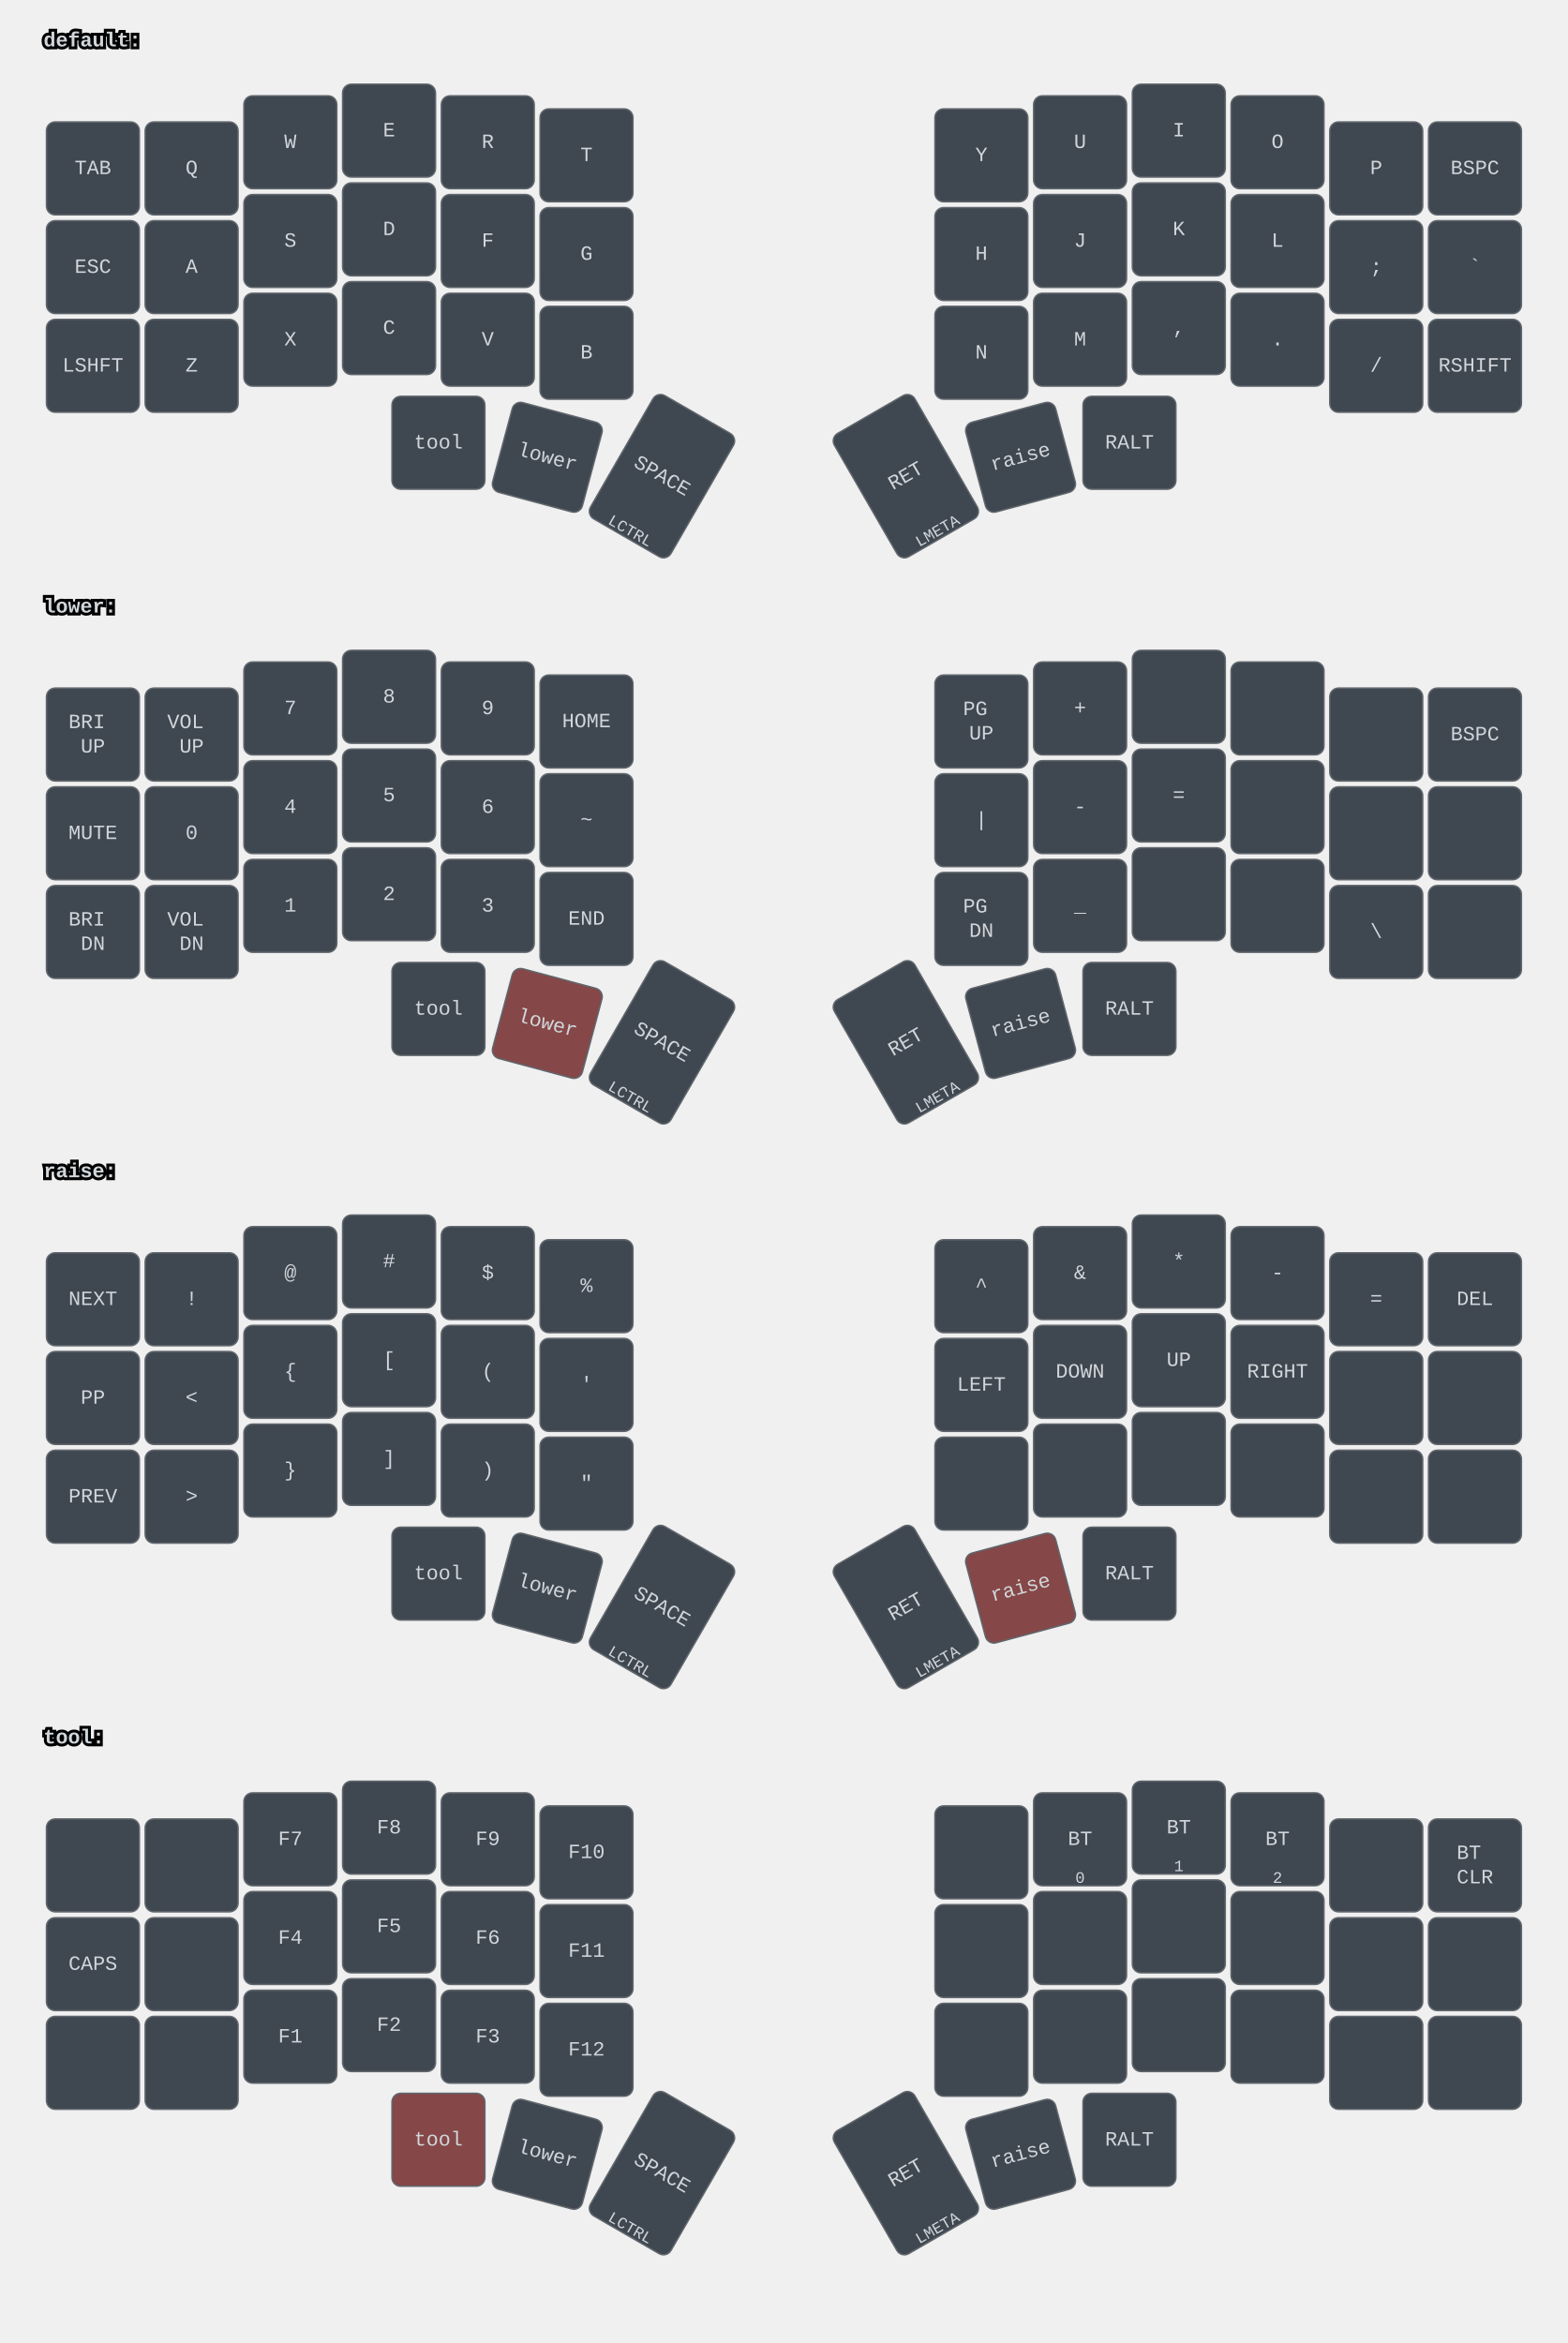
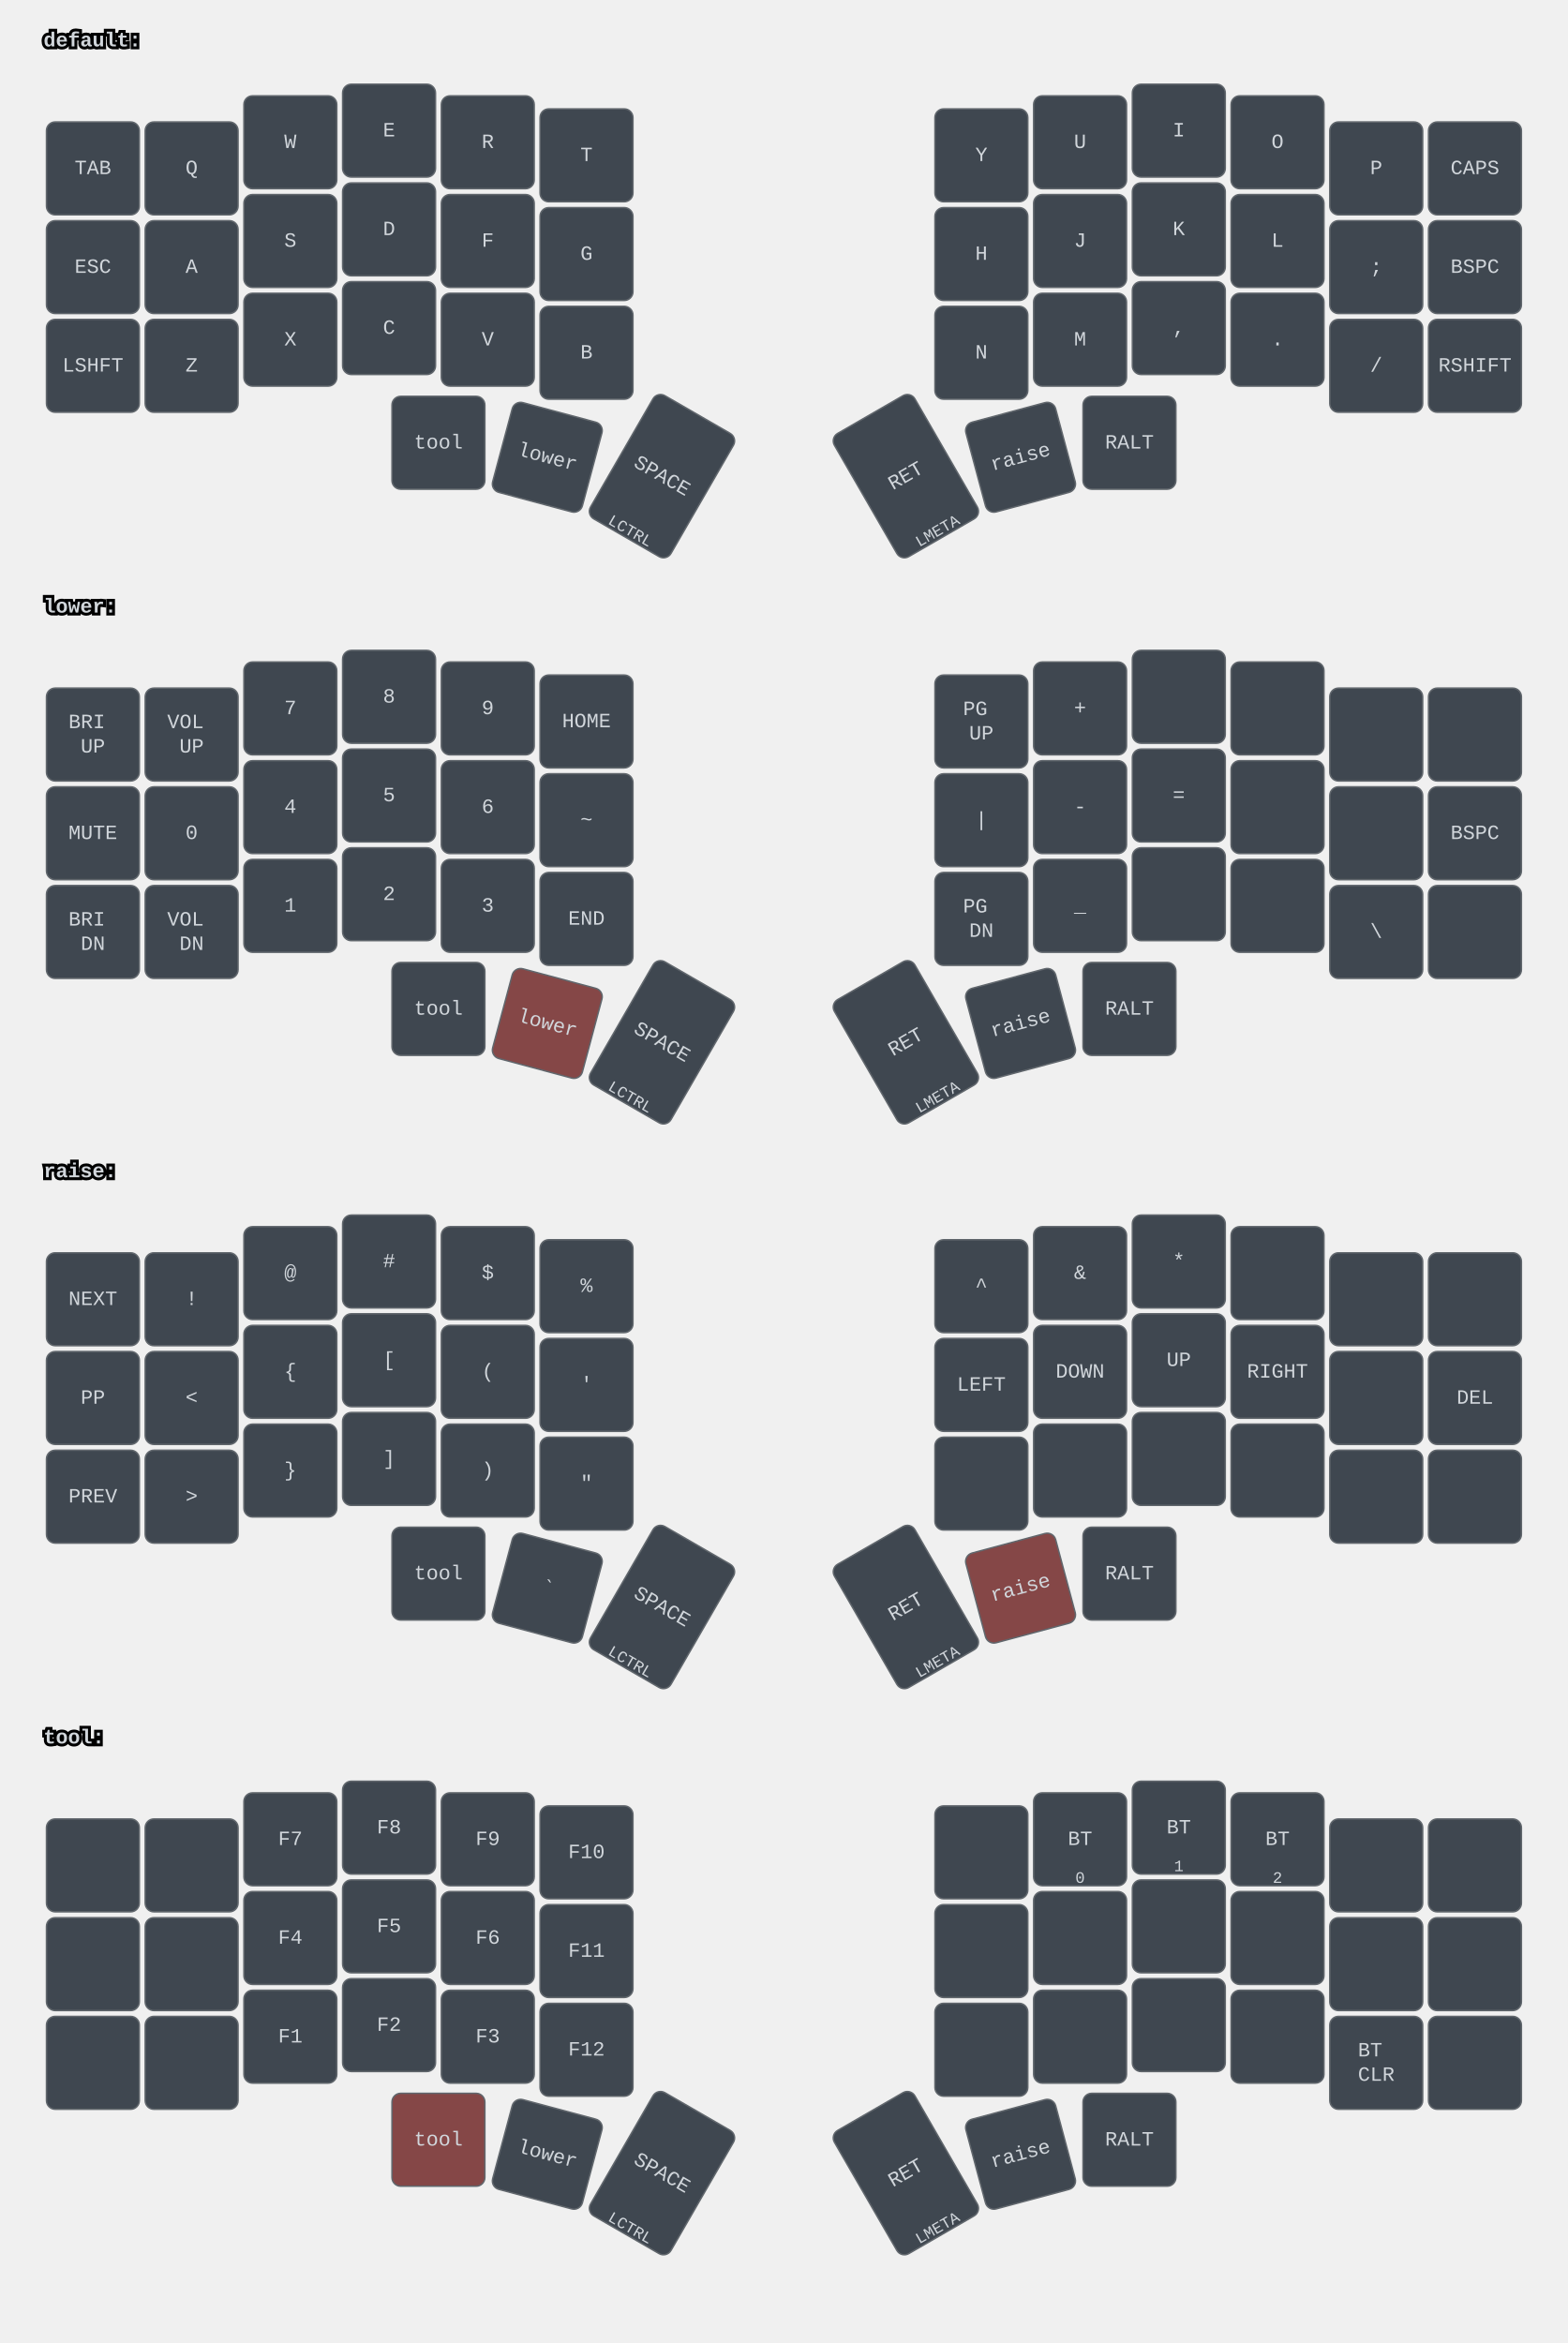
<svg xmlns="http://www.w3.org/2000/svg" width="1080" height="1614" viewBox="0 0 1080 1614" class="keymap">
  <style>/* inherit to force styles through use tags */
svg path {
    fill: inherit;
}

/* font and background color specifications */
svg.keymap {
    font-family: SFMono-Regular,Consolas,Liberation Mono,Menlo,monospace;
    font-size: 14px;
    font-kerning: normal;
    text-rendering: optimizeLegibility;
    fill: #24292e;
}

/* default key styling */
rect.key {
    fill: #f6f8fa;
}

rect.key, rect.combo {
    stroke: #c9cccf;
    stroke-width: 1;
}

/* default key side styling, only used is draw_key_sides is set */
rect.side {
    filter: brightness(90%);
}

/* color accent for combo boxes */
rect.combo, rect.combo-separate {
    fill: #cdf;
}

/* color accent for held keys */
rect.held, rect.combo.held {
    fill: #fdd;
}

/* color accent for ghost (optional) keys */
rect.ghost, rect.combo.ghost {
    stroke-dasharray: 4, 4;
    stroke-width: 2;
}

text {
    text-anchor: middle;
    dominant-baseline: middle;
}

/* styling for layer labels */
text.label {
    font-weight: bold;
    text-anchor: start;
    stroke: white;
    stroke-width: 4;
    paint-order: stroke;
}

/* styling for optional footer */
text.footer {
    text-anchor: end;
    dominant-baseline: auto;
    stroke: white;
    stroke-width: 4;
    paint-order: stroke;
}

/* styling for combo tap, and key hold/shifted label text */
text.combo, text.hold, text.shifted {
    font-size: 11px;
}

text.hold {
    text-anchor: middle;
    dominant-baseline: auto;
}

text.shifted {
    text-anchor: middle;
    dominant-baseline: hanging;
}

/* styling for hold/shifted label text in combo box */
text.combo.hold, text.combo.shifted {
    font-size: 8px;
}

/* lighter symbol for transparent keys */
text.trans {
    fill: #7b7e81;
}

/* styling for combo dendrons */
path.combo {
    stroke-width: 1;
    stroke: gray;
    fill: none;
}

/* Start Tabler Icons Cleanup */
/* cannot use height/width with glyphs */
.icon-tabler &gt; path {
    fill: inherit;
    stroke: inherit;
    stroke-width: 2;
}
/* hide tabler's default box */
.icon-tabler &gt; path[stroke="none"][fill="none"] {
    visibility: hidden;
}
/* End Tabler Icons Cleanup */

svg.keymap { fill: #d1d6db; }
rect.key { fill: #3f4750; }
rect.key, rect.combo { stroke: #60666c; }
rect.combo, rect.combo-separate { fill: #1f3d7a; }
rect.held, rect.combo.held { fill: #854747; }
text.label, text.footer { stroke: black; }
text.trans { fill: #7e8184; }
path.combo { stroke: #7f7f7f; }
</style>
  <g transform="translate(30, 0)" class="layer-default">
    <text x="0" y="28" class="label">default:</text>
    <g transform="translate(0, 56)">
      <g transform="translate(34, 60)" class="key keypos-0">
        <rect rx="6" ry="6" x="-32" y="-32" width="64" height="64" class="key" />
        <text x="0" y="0" class="key tap">TAB</text>
      </g>
      <g transform="translate(102, 60)" class="key keypos-1">
        <rect rx="6" ry="6" x="-32" y="-32" width="64" height="64" class="key" />
        <text x="0" y="0" class="key tap">Q</text>
      </g>
      <g transform="translate(170, 42)" class="key keypos-2">
        <rect rx="6" ry="6" x="-32" y="-32" width="64" height="64" class="key" />
        <text x="0" y="0" class="key tap">W</text>
      </g>
      <g transform="translate(238, 34)" class="key keypos-3">
        <rect rx="6" ry="6" x="-32" y="-32" width="64" height="64" class="key" />
        <text x="0" y="0" class="key tap">E</text>
      </g>
      <g transform="translate(306, 42)" class="key keypos-4">
        <rect rx="6" ry="6" x="-32" y="-32" width="64" height="64" class="key" />
        <text x="0" y="0" class="key tap">R</text>
      </g>
      <g transform="translate(374, 51)" class="key keypos-5">
        <rect rx="6" ry="6" x="-32" y="-32" width="64" height="64" class="key" />
        <text x="0" y="0" class="key tap">T</text>
      </g>
      <g transform="translate(646, 51)" class="key keypos-6">
        <rect rx="6" ry="6" x="-32" y="-32" width="64" height="64" class="key" />
        <text x="0" y="0" class="key tap">Y</text>
      </g>
      <g transform="translate(714, 42)" class="key keypos-7">
        <rect rx="6" ry="6" x="-32" y="-32" width="64" height="64" class="key" />
        <text x="0" y="0" class="key tap">U</text>
      </g>
      <g transform="translate(782, 34)" class="key keypos-8">
        <rect rx="6" ry="6" x="-32" y="-32" width="64" height="64" class="key" />
        <text x="0" y="0" class="key tap">I</text>
      </g>
      <g transform="translate(850, 42)" class="key keypos-9">
        <rect rx="6" ry="6" x="-32" y="-32" width="64" height="64" class="key" />
        <text x="0" y="0" class="key tap">O</text>
      </g>
      <g transform="translate(918, 60)" class="key keypos-10">
        <rect rx="6" ry="6" x="-32" y="-32" width="64" height="64" class="key" />
        <text x="0" y="0" class="key tap">P</text>
      </g>
      <g transform="translate(986, 60)" class="key keypos-11">
        <rect rx="6" ry="6" x="-32" y="-32" width="64" height="64" class="key" />
+         <text x="0" y="0" class="key tap">CAPS</text>
+       </g>
+       <g transform="translate(34, 128)" class="key keypos-12">
+         <rect rx="6" ry="6" x="-32" y="-32" width="64" height="64" class="key" />
+         <text x="0" y="0" class="key tap">ESC</text>
+       </g>
+       <g transform="translate(102, 128)" class="key keypos-13">
+         <rect rx="6" ry="6" x="-32" y="-32" width="64" height="64" class="key" />
+         <text x="0" y="0" class="key tap">A</text>
+       </g>
+       <g transform="translate(170, 110)" class="key keypos-14">
+         <rect rx="6" ry="6" x="-32" y="-32" width="64" height="64" class="key" />
+         <text x="0" y="0" class="key tap">S</text>
+       </g>
+       <g transform="translate(238, 102)" class="key keypos-15">
+         <rect rx="6" ry="6" x="-32" y="-32" width="64" height="64" class="key" />
+         <text x="0" y="0" class="key tap">D</text>
+       </g>
+       <g transform="translate(306, 110)" class="key keypos-16">
+         <rect rx="6" ry="6" x="-32" y="-32" width="64" height="64" class="key" />
+         <text x="0" y="0" class="key tap">F</text>
+       </g>
+       <g transform="translate(374, 119)" class="key keypos-17">
+         <rect rx="6" ry="6" x="-32" y="-32" width="64" height="64" class="key" />
+         <text x="0" y="0" class="key tap">G</text>
+       </g>
+       <g transform="translate(646, 119)" class="key keypos-18">
+         <rect rx="6" ry="6" x="-32" y="-32" width="64" height="64" class="key" />
+         <text x="0" y="0" class="key tap">H</text>
+       </g>
+       <g transform="translate(714, 110)" class="key keypos-19">
+         <rect rx="6" ry="6" x="-32" y="-32" width="64" height="64" class="key" />
+         <text x="0" y="0" class="key tap">J</text>
+       </g>
+       <g transform="translate(782, 102)" class="key keypos-20">
+         <rect rx="6" ry="6" x="-32" y="-32" width="64" height="64" class="key" />
+         <text x="0" y="0" class="key tap">K</text>
+       </g>
+       <g transform="translate(850, 110)" class="key keypos-21">
+         <rect rx="6" ry="6" x="-32" y="-32" width="64" height="64" class="key" />
+         <text x="0" y="0" class="key tap">L</text>
+       </g>
+       <g transform="translate(918, 128)" class="key keypos-22">
+         <rect rx="6" ry="6" x="-32" y="-32" width="64" height="64" class="key" />
+         <text x="0" y="0" class="key tap">;</text>
+       </g>
+       <g transform="translate(986, 128)" class="key keypos-23">
+         <rect rx="6" ry="6" x="-32" y="-32" width="64" height="64" class="key" />
        <text x="0" y="0" class="key tap">BSPC</text>
-       </g>
-       <g transform="translate(34, 128)" class="key keypos-12">
-         <rect rx="6" ry="6" x="-32" y="-32" width="64" height="64" class="key" />
-         <text x="0" y="0" class="key tap">ESC</text>
-       </g>
-       <g transform="translate(102, 128)" class="key keypos-13">
-         <rect rx="6" ry="6" x="-32" y="-32" width="64" height="64" class="key" />
-         <text x="0" y="0" class="key tap">A</text>
-       </g>
-       <g transform="translate(170, 110)" class="key keypos-14">
-         <rect rx="6" ry="6" x="-32" y="-32" width="64" height="64" class="key" />
-         <text x="0" y="0" class="key tap">S</text>
-       </g>
-       <g transform="translate(238, 102)" class="key keypos-15">
-         <rect rx="6" ry="6" x="-32" y="-32" width="64" height="64" class="key" />
-         <text x="0" y="0" class="key tap">D</text>
-       </g>
-       <g transform="translate(306, 110)" class="key keypos-16">
-         <rect rx="6" ry="6" x="-32" y="-32" width="64" height="64" class="key" />
-         <text x="0" y="0" class="key tap">F</text>
-       </g>
-       <g transform="translate(374, 119)" class="key keypos-17">
-         <rect rx="6" ry="6" x="-32" y="-32" width="64" height="64" class="key" />
-         <text x="0" y="0" class="key tap">G</text>
-       </g>
-       <g transform="translate(646, 119)" class="key keypos-18">
-         <rect rx="6" ry="6" x="-32" y="-32" width="64" height="64" class="key" />
-         <text x="0" y="0" class="key tap">H</text>
-       </g>
-       <g transform="translate(714, 110)" class="key keypos-19">
-         <rect rx="6" ry="6" x="-32" y="-32" width="64" height="64" class="key" />
-         <text x="0" y="0" class="key tap">J</text>
-       </g>
-       <g transform="translate(782, 102)" class="key keypos-20">
-         <rect rx="6" ry="6" x="-32" y="-32" width="64" height="64" class="key" />
-         <text x="0" y="0" class="key tap">K</text>
-       </g>
-       <g transform="translate(850, 110)" class="key keypos-21">
-         <rect rx="6" ry="6" x="-32" y="-32" width="64" height="64" class="key" />
-         <text x="0" y="0" class="key tap">L</text>
-       </g>
-       <g transform="translate(918, 128)" class="key keypos-22">
-         <rect rx="6" ry="6" x="-32" y="-32" width="64" height="64" class="key" />
-         <text x="0" y="0" class="key tap">;</text>
-       </g>
-       <g transform="translate(986, 128)" class="key keypos-23">
-         <rect rx="6" ry="6" x="-32" y="-32" width="64" height="64" class="key" />
-         <text x="0" y="0" class="key tap">`</text>
      </g>
      <g transform="translate(34, 196)" class="key keypos-24">
        <rect rx="6" ry="6" x="-32" y="-32" width="64" height="64" class="key" />
        <text x="0" y="0" class="key tap">LSHFT</text>
      </g>
      <g transform="translate(102, 196)" class="key keypos-25">
        <rect rx="6" ry="6" x="-32" y="-32" width="64" height="64" class="key" />
        <text x="0" y="0" class="key tap">Z</text>
      </g>
      <g transform="translate(170, 178)" class="key keypos-26">
        <rect rx="6" ry="6" x="-32" y="-32" width="64" height="64" class="key" />
        <text x="0" y="0" class="key tap">X</text>
      </g>
      <g transform="translate(238, 170)" class="key keypos-27">
        <rect rx="6" ry="6" x="-32" y="-32" width="64" height="64" class="key" />
        <text x="0" y="0" class="key tap">C</text>
      </g>
      <g transform="translate(306, 178)" class="key keypos-28">
        <rect rx="6" ry="6" x="-32" y="-32" width="64" height="64" class="key" />
        <text x="0" y="0" class="key tap">V</text>
      </g>
      <g transform="translate(374, 187)" class="key keypos-29">
        <rect rx="6" ry="6" x="-32" y="-32" width="64" height="64" class="key" />
        <text x="0" y="0" class="key tap">B</text>
      </g>
      <g transform="translate(646, 187)" class="key keypos-30">
        <rect rx="6" ry="6" x="-32" y="-32" width="64" height="64" class="key" />
        <text x="0" y="0" class="key tap">N</text>
      </g>
      <g transform="translate(714, 178)" class="key keypos-31">
        <rect rx="6" ry="6" x="-32" y="-32" width="64" height="64" class="key" />
        <text x="0" y="0" class="key tap">M</text>
      </g>
      <g transform="translate(782, 170)" class="key keypos-32">
        <rect rx="6" ry="6" x="-32" y="-32" width="64" height="64" class="key" />
        <text x="0" y="0" class="key tap">,</text>
      </g>
      <g transform="translate(850, 178)" class="key keypos-33">
        <rect rx="6" ry="6" x="-32" y="-32" width="64" height="64" class="key" />
        <text x="0" y="0" class="key tap">.</text>
      </g>
      <g transform="translate(918, 196)" class="key keypos-34">
        <rect rx="6" ry="6" x="-32" y="-32" width="64" height="64" class="key" />
        <text x="0" y="0" class="key tap">/</text>
      </g>
      <g transform="translate(986, 196)" class="key keypos-35">
        <rect rx="6" ry="6" x="-32" y="-32" width="64" height="64" class="key" />
        <text x="0" y="0" class="key tap">RSHIFT</text>
      </g>
      <g transform="translate(272, 249)" class="key keypos-36">
        <rect rx="6" ry="6" x="-32" y="-32" width="64" height="64" class="key" />
        <text x="0" y="0" class="key tap">tool</text>
      </g>
      <g transform="translate(347, 259) rotate(15.0)" class="key keypos-37">
        <rect rx="6" ry="6" x="-32" y="-32" width="64" height="64" class="key" />
        <text x="0" y="0" class="key tap">lower</text>
      </g>
      <g transform="translate(426, 272) rotate(30.0)" class="key keypos-38">
        <rect rx="6" ry="6" x="-32" y="-49" width="64" height="98" class="key" />
        <text x="0" y="0" class="key tap">SPACE</text>
        <text x="0" y="47" class="key hold">LCTRL</text>
      </g>
      <g transform="translate(594, 272) rotate(-30.0)" class="key keypos-39">
        <rect rx="6" ry="6" x="-32" y="-49" width="64" height="98" class="key" />
        <text x="0" y="0" class="key tap">RET</text>
        <text x="0" y="47" class="key hold">LMETA</text>
      </g>
      <g transform="translate(673, 259) rotate(-15.0)" class="key keypos-40">
        <rect rx="6" ry="6" x="-32" y="-32" width="64" height="64" class="key" />
        <text x="0" y="0" class="key tap">raise</text>
      </g>
      <g transform="translate(748, 249)" class="key keypos-41">
        <rect rx="6" ry="6" x="-32" y="-32" width="64" height="64" class="key" />
        <text x="0" y="0" class="key tap">RALT</text>
      </g>
    </g>
  </g>
  <g transform="translate(30, 390)" class="layer-lower">
    <text x="0" y="28" class="label">lower:</text>
    <g transform="translate(0, 56)">
      <g transform="translate(34, 60)" class="key keypos-0">
        <rect rx="6" ry="6" x="-32" y="-32" width="64" height="64" class="key" />
        <text x="0" y="0" class="key tap">
          <tspan x="0" dy="-0.6em">BRI</tspan>
          <tspan x="0" dy="1.2em">UP</tspan>
        </text>
      </g>
      <g transform="translate(102, 60)" class="key keypos-1">
        <rect rx="6" ry="6" x="-32" y="-32" width="64" height="64" class="key" />
        <text x="0" y="0" class="key tap">
          <tspan x="0" dy="-0.6em">VOL</tspan>
          <tspan x="0" dy="1.2em">UP</tspan>
        </text>
      </g>
      <g transform="translate(170, 42)" class="key keypos-2">
        <rect rx="6" ry="6" x="-32" y="-32" width="64" height="64" class="key" />
        <text x="0" y="0" class="key tap">7</text>
      </g>
      <g transform="translate(238, 34)" class="key keypos-3">
        <rect rx="6" ry="6" x="-32" y="-32" width="64" height="64" class="key" />
        <text x="0" y="0" class="key tap">8</text>
      </g>
      <g transform="translate(306, 42)" class="key keypos-4">
        <rect rx="6" ry="6" x="-32" y="-32" width="64" height="64" class="key" />
        <text x="0" y="0" class="key tap">9</text>
      </g>
      <g transform="translate(374, 51)" class="key keypos-5">
        <rect rx="6" ry="6" x="-32" y="-32" width="64" height="64" class="key" />
        <text x="0" y="0" class="key tap">HOME</text>
      </g>
      <g transform="translate(646, 51)" class="key keypos-6">
        <rect rx="6" ry="6" x="-32" y="-32" width="64" height="64" class="key" />
        <text x="0" y="0" class="key tap">
          <tspan x="0" dy="-0.6em">PG</tspan>
          <tspan x="0" dy="1.2em">UP</tspan>
        </text>
      </g>
      <g transform="translate(714, 42)" class="key keypos-7">
        <rect rx="6" ry="6" x="-32" y="-32" width="64" height="64" class="key" />
        <text x="0" y="0" class="key tap">+</text>
      </g>
      <g transform="translate(782, 34)" class="key keypos-8">
        <rect rx="6" ry="6" x="-32" y="-32" width="64" height="64" class="key" />
      </g>
      <g transform="translate(850, 42)" class="key keypos-9">
        <rect rx="6" ry="6" x="-32" y="-32" width="64" height="64" class="key" />
      </g>
      <g transform="translate(918, 60)" class="key keypos-10">
        <rect rx="6" ry="6" x="-32" y="-32" width="64" height="64" class="key" />
      </g>
      <g transform="translate(986, 60)" class="key keypos-11">
        <rect rx="6" ry="6" x="-32" y="-32" width="64" height="64" class="key" />
+       </g>
+       <g transform="translate(34, 128)" class="key keypos-12">
+         <rect rx="6" ry="6" x="-32" y="-32" width="64" height="64" class="key" />
+         <text x="0" y="0" class="key tap">MUTE</text>
+       </g>
+       <g transform="translate(102, 128)" class="key keypos-13">
+         <rect rx="6" ry="6" x="-32" y="-32" width="64" height="64" class="key" />
+         <text x="0" y="0" class="key tap">0</text>
+       </g>
+       <g transform="translate(170, 110)" class="key keypos-14">
+         <rect rx="6" ry="6" x="-32" y="-32" width="64" height="64" class="key" />
+         <text x="0" y="0" class="key tap">4</text>
+       </g>
+       <g transform="translate(238, 102)" class="key keypos-15">
+         <rect rx="6" ry="6" x="-32" y="-32" width="64" height="64" class="key" />
+         <text x="0" y="0" class="key tap">5</text>
+       </g>
+       <g transform="translate(306, 110)" class="key keypos-16">
+         <rect rx="6" ry="6" x="-32" y="-32" width="64" height="64" class="key" />
+         <text x="0" y="0" class="key tap">6</text>
+       </g>
+       <g transform="translate(374, 119)" class="key keypos-17">
+         <rect rx="6" ry="6" x="-32" y="-32" width="64" height="64" class="key" />
+         <text x="0" y="0" class="key tap">~</text>
+       </g>
+       <g transform="translate(646, 119)" class="key keypos-18">
+         <rect rx="6" ry="6" x="-32" y="-32" width="64" height="64" class="key" />
+         <text x="0" y="0" class="key tap">|</text>
+       </g>
+       <g transform="translate(714, 110)" class="key keypos-19">
+         <rect rx="6" ry="6" x="-32" y="-32" width="64" height="64" class="key" />
+         <text x="0" y="0" class="key tap">-</text>
+       </g>
+       <g transform="translate(782, 102)" class="key keypos-20">
+         <rect rx="6" ry="6" x="-32" y="-32" width="64" height="64" class="key" />
+         <text x="0" y="0" class="key tap">=</text>
+       </g>
+       <g transform="translate(850, 110)" class="key keypos-21">
+         <rect rx="6" ry="6" x="-32" y="-32" width="64" height="64" class="key" />
+       </g>
+       <g transform="translate(918, 128)" class="key keypos-22">
+         <rect rx="6" ry="6" x="-32" y="-32" width="64" height="64" class="key" />
+       </g>
+       <g transform="translate(986, 128)" class="key keypos-23">
+         <rect rx="6" ry="6" x="-32" y="-32" width="64" height="64" class="key" />
        <text x="0" y="0" class="key tap">BSPC</text>
-       </g>
-       <g transform="translate(34, 128)" class="key keypos-12">
-         <rect rx="6" ry="6" x="-32" y="-32" width="64" height="64" class="key" />
-         <text x="0" y="0" class="key tap">MUTE</text>
-       </g>
-       <g transform="translate(102, 128)" class="key keypos-13">
-         <rect rx="6" ry="6" x="-32" y="-32" width="64" height="64" class="key" />
-         <text x="0" y="0" class="key tap">0</text>
-       </g>
-       <g transform="translate(170, 110)" class="key keypos-14">
-         <rect rx="6" ry="6" x="-32" y="-32" width="64" height="64" class="key" />
-         <text x="0" y="0" class="key tap">4</text>
-       </g>
-       <g transform="translate(238, 102)" class="key keypos-15">
-         <rect rx="6" ry="6" x="-32" y="-32" width="64" height="64" class="key" />
-         <text x="0" y="0" class="key tap">5</text>
-       </g>
-       <g transform="translate(306, 110)" class="key keypos-16">
-         <rect rx="6" ry="6" x="-32" y="-32" width="64" height="64" class="key" />
-         <text x="0" y="0" class="key tap">6</text>
-       </g>
-       <g transform="translate(374, 119)" class="key keypos-17">
-         <rect rx="6" ry="6" x="-32" y="-32" width="64" height="64" class="key" />
-         <text x="0" y="0" class="key tap">~</text>
-       </g>
-       <g transform="translate(646, 119)" class="key keypos-18">
-         <rect rx="6" ry="6" x="-32" y="-32" width="64" height="64" class="key" />
-         <text x="0" y="0" class="key tap">|</text>
-       </g>
-       <g transform="translate(714, 110)" class="key keypos-19">
-         <rect rx="6" ry="6" x="-32" y="-32" width="64" height="64" class="key" />
-         <text x="0" y="0" class="key tap">-</text>
-       </g>
-       <g transform="translate(782, 102)" class="key keypos-20">
-         <rect rx="6" ry="6" x="-32" y="-32" width="64" height="64" class="key" />
-         <text x="0" y="0" class="key tap">=</text>
-       </g>
-       <g transform="translate(850, 110)" class="key keypos-21">
-         <rect rx="6" ry="6" x="-32" y="-32" width="64" height="64" class="key" />
-       </g>
-       <g transform="translate(918, 128)" class="key keypos-22">
-         <rect rx="6" ry="6" x="-32" y="-32" width="64" height="64" class="key" />
-       </g>
-       <g transform="translate(986, 128)" class="key keypos-23">
-         <rect rx="6" ry="6" x="-32" y="-32" width="64" height="64" class="key" />
      </g>
      <g transform="translate(34, 196)" class="key keypos-24">
        <rect rx="6" ry="6" x="-32" y="-32" width="64" height="64" class="key" />
        <text x="0" y="0" class="key tap">
          <tspan x="0" dy="-0.6em">BRI</tspan>
          <tspan x="0" dy="1.2em">DN</tspan>
        </text>
      </g>
      <g transform="translate(102, 196)" class="key keypos-25">
        <rect rx="6" ry="6" x="-32" y="-32" width="64" height="64" class="key" />
        <text x="0" y="0" class="key tap">
          <tspan x="0" dy="-0.6em">VOL</tspan>
          <tspan x="0" dy="1.2em">DN</tspan>
        </text>
      </g>
      <g transform="translate(170, 178)" class="key keypos-26">
        <rect rx="6" ry="6" x="-32" y="-32" width="64" height="64" class="key" />
        <text x="0" y="0" class="key tap">1</text>
      </g>
      <g transform="translate(238, 170)" class="key keypos-27">
        <rect rx="6" ry="6" x="-32" y="-32" width="64" height="64" class="key" />
        <text x="0" y="0" class="key tap">2</text>
      </g>
      <g transform="translate(306, 178)" class="key keypos-28">
        <rect rx="6" ry="6" x="-32" y="-32" width="64" height="64" class="key" />
        <text x="0" y="0" class="key tap">3</text>
      </g>
      <g transform="translate(374, 187)" class="key keypos-29">
        <rect rx="6" ry="6" x="-32" y="-32" width="64" height="64" class="key" />
        <text x="0" y="0" class="key tap">END</text>
      </g>
      <g transform="translate(646, 187)" class="key keypos-30">
        <rect rx="6" ry="6" x="-32" y="-32" width="64" height="64" class="key" />
        <text x="0" y="0" class="key tap">
          <tspan x="0" dy="-0.6em">PG</tspan>
          <tspan x="0" dy="1.2em">DN</tspan>
        </text>
      </g>
      <g transform="translate(714, 178)" class="key keypos-31">
        <rect rx="6" ry="6" x="-32" y="-32" width="64" height="64" class="key" />
        <text x="0" y="0" class="key tap">_</text>
      </g>
      <g transform="translate(782, 170)" class="key keypos-32">
        <rect rx="6" ry="6" x="-32" y="-32" width="64" height="64" class="key" />
      </g>
      <g transform="translate(850, 178)" class="key keypos-33">
        <rect rx="6" ry="6" x="-32" y="-32" width="64" height="64" class="key" />
      </g>
      <g transform="translate(918, 196)" class="key keypos-34">
        <rect rx="6" ry="6" x="-32" y="-32" width="64" height="64" class="key" />
        <text x="0" y="0" class="key tap">\</text>
      </g>
      <g transform="translate(986, 196)" class="key keypos-35">
        <rect rx="6" ry="6" x="-32" y="-32" width="64" height="64" class="key" />
      </g>
      <g transform="translate(272, 249)" class="key keypos-36">
        <rect rx="6" ry="6" x="-32" y="-32" width="64" height="64" class="key" />
        <text x="0" y="0" class="key tap">tool</text>
      </g>
      <g transform="translate(347, 259) rotate(15.0)" class="key held keypos-37">
        <rect rx="6" ry="6" x="-32" y="-32" width="64" height="64" class="key held" />
        <text x="0" y="0" class="key held tap">lower</text>
      </g>
      <g transform="translate(426, 272) rotate(30.0)" class="key keypos-38">
        <rect rx="6" ry="6" x="-32" y="-49" width="64" height="98" class="key" />
        <text x="0" y="0" class="key tap">SPACE</text>
        <text x="0" y="47" class="key hold">LCTRL</text>
      </g>
      <g transform="translate(594, 272) rotate(-30.0)" class="key keypos-39">
        <rect rx="6" ry="6" x="-32" y="-49" width="64" height="98" class="key" />
        <text x="0" y="0" class="key tap">RET</text>
        <text x="0" y="47" class="key hold">LMETA</text>
      </g>
      <g transform="translate(673, 259) rotate(-15.0)" class="key keypos-40">
        <rect rx="6" ry="6" x="-32" y="-32" width="64" height="64" class="key" />
        <text x="0" y="0" class="key tap">raise</text>
      </g>
      <g transform="translate(748, 249)" class="key keypos-41">
        <rect rx="6" ry="6" x="-32" y="-32" width="64" height="64" class="key" />
        <text x="0" y="0" class="key tap">RALT</text>
      </g>
    </g>
  </g>
  <g transform="translate(30, 779)" class="layer-raise">
    <text x="0" y="28" class="label">raise:</text>
    <g transform="translate(0, 56)">
      <g transform="translate(34, 60)" class="key keypos-0">
        <rect rx="6" ry="6" x="-32" y="-32" width="64" height="64" class="key" />
        <text x="0" y="0" class="key tap">NEXT</text>
      </g>
      <g transform="translate(102, 60)" class="key keypos-1">
        <rect rx="6" ry="6" x="-32" y="-32" width="64" height="64" class="key" />
        <text x="0" y="0" class="key tap">!</text>
      </g>
      <g transform="translate(170, 42)" class="key keypos-2">
        <rect rx="6" ry="6" x="-32" y="-32" width="64" height="64" class="key" />
        <text x="0" y="0" class="key tap">@</text>
      </g>
      <g transform="translate(238, 34)" class="key keypos-3">
        <rect rx="6" ry="6" x="-32" y="-32" width="64" height="64" class="key" />
        <text x="0" y="0" class="key tap">#</text>
      </g>
      <g transform="translate(306, 42)" class="key keypos-4">
        <rect rx="6" ry="6" x="-32" y="-32" width="64" height="64" class="key" />
        <text x="0" y="0" class="key tap">$</text>
      </g>
      <g transform="translate(374, 51)" class="key keypos-5">
        <rect rx="6" ry="6" x="-32" y="-32" width="64" height="64" class="key" />
        <text x="0" y="0" class="key tap">%</text>
      </g>
      <g transform="translate(646, 51)" class="key keypos-6">
        <rect rx="6" ry="6" x="-32" y="-32" width="64" height="64" class="key" />
        <text x="0" y="0" class="key tap">^</text>
      </g>
      <g transform="translate(714, 42)" class="key keypos-7">
        <rect rx="6" ry="6" x="-32" y="-32" width="64" height="64" class="key" />
        <text x="0" y="0" class="key tap">&amp;</text>
      </g>
      <g transform="translate(782, 34)" class="key keypos-8">
        <rect rx="6" ry="6" x="-32" y="-32" width="64" height="64" class="key" />
        <text x="0" y="0" class="key tap">*</text>
      </g>
      <g transform="translate(850, 42)" class="key keypos-9">
        <rect rx="6" ry="6" x="-32" y="-32" width="64" height="64" class="key" />
-         <text x="0" y="0" class="key tap">-</text>
      </g>
      <g transform="translate(918, 60)" class="key keypos-10">
        <rect rx="6" ry="6" x="-32" y="-32" width="64" height="64" class="key" />
-         <text x="0" y="0" class="key tap">=</text>
      </g>
      <g transform="translate(986, 60)" class="key keypos-11">
        <rect rx="6" ry="6" x="-32" y="-32" width="64" height="64" class="key" />
+       </g>
+       <g transform="translate(34, 128)" class="key keypos-12">
+         <rect rx="6" ry="6" x="-32" y="-32" width="64" height="64" class="key" />
+         <text x="0" y="0" class="key tap">PP</text>
+       </g>
+       <g transform="translate(102, 128)" class="key keypos-13">
+         <rect rx="6" ry="6" x="-32" y="-32" width="64" height="64" class="key" />
+         <text x="0" y="0" class="key tap">&lt;</text>
+       </g>
+       <g transform="translate(170, 110)" class="key keypos-14">
+         <rect rx="6" ry="6" x="-32" y="-32" width="64" height="64" class="key" />
+         <text x="0" y="0" class="key tap">{</text>
+       </g>
+       <g transform="translate(238, 102)" class="key keypos-15">
+         <rect rx="6" ry="6" x="-32" y="-32" width="64" height="64" class="key" />
+         <text x="0" y="0" class="key tap">[</text>
+       </g>
+       <g transform="translate(306, 110)" class="key keypos-16">
+         <rect rx="6" ry="6" x="-32" y="-32" width="64" height="64" class="key" />
+         <text x="0" y="0" class="key tap">(</text>
+       </g>
+       <g transform="translate(374, 119)" class="key keypos-17">
+         <rect rx="6" ry="6" x="-32" y="-32" width="64" height="64" class="key" />
+         <text x="0" y="0" class="key tap">'</text>
+       </g>
+       <g transform="translate(646, 119)" class="key keypos-18">
+         <rect rx="6" ry="6" x="-32" y="-32" width="64" height="64" class="key" />
+         <text x="0" y="0" class="key tap">LEFT</text>
+       </g>
+       <g transform="translate(714, 110)" class="key keypos-19">
+         <rect rx="6" ry="6" x="-32" y="-32" width="64" height="64" class="key" />
+         <text x="0" y="0" class="key tap">DOWN</text>
+       </g>
+       <g transform="translate(782, 102)" class="key keypos-20">
+         <rect rx="6" ry="6" x="-32" y="-32" width="64" height="64" class="key" />
+         <text x="0" y="0" class="key tap">UP</text>
+       </g>
+       <g transform="translate(850, 110)" class="key keypos-21">
+         <rect rx="6" ry="6" x="-32" y="-32" width="64" height="64" class="key" />
+         <text x="0" y="0" class="key tap">RIGHT</text>
+       </g>
+       <g transform="translate(918, 128)" class="key keypos-22">
+         <rect rx="6" ry="6" x="-32" y="-32" width="64" height="64" class="key" />
+       </g>
+       <g transform="translate(986, 128)" class="key keypos-23">
+         <rect rx="6" ry="6" x="-32" y="-32" width="64" height="64" class="key" />
        <text x="0" y="0" class="key tap">DEL</text>
      </g>
-       <g transform="translate(34, 128)" class="key keypos-12">
-         <rect rx="6" ry="6" x="-32" y="-32" width="64" height="64" class="key" />
-         <text x="0" y="0" class="key tap">PP</text>
-       </g>
-       <g transform="translate(102, 128)" class="key keypos-13">
-         <rect rx="6" ry="6" x="-32" y="-32" width="64" height="64" class="key" />
-         <text x="0" y="0" class="key tap">&lt;</text>
-       </g>
-       <g transform="translate(170, 110)" class="key keypos-14">
-         <rect rx="6" ry="6" x="-32" y="-32" width="64" height="64" class="key" />
-         <text x="0" y="0" class="key tap">{</text>
-       </g>
-       <g transform="translate(238, 102)" class="key keypos-15">
-         <rect rx="6" ry="6" x="-32" y="-32" width="64" height="64" class="key" />
-         <text x="0" y="0" class="key tap">[</text>
-       </g>
-       <g transform="translate(306, 110)" class="key keypos-16">
-         <rect rx="6" ry="6" x="-32" y="-32" width="64" height="64" class="key" />
-         <text x="0" y="0" class="key tap">(</text>
-       </g>
-       <g transform="translate(374, 119)" class="key keypos-17">
-         <rect rx="6" ry="6" x="-32" y="-32" width="64" height="64" class="key" />
-         <text x="0" y="0" class="key tap">'</text>
-       </g>
-       <g transform="translate(646, 119)" class="key keypos-18">
-         <rect rx="6" ry="6" x="-32" y="-32" width="64" height="64" class="key" />
-         <text x="0" y="0" class="key tap">LEFT</text>
-       </g>
-       <g transform="translate(714, 110)" class="key keypos-19">
-         <rect rx="6" ry="6" x="-32" y="-32" width="64" height="64" class="key" />
-         <text x="0" y="0" class="key tap">DOWN</text>
-       </g>
-       <g transform="translate(782, 102)" class="key keypos-20">
-         <rect rx="6" ry="6" x="-32" y="-32" width="64" height="64" class="key" />
-         <text x="0" y="0" class="key tap">UP</text>
-       </g>
-       <g transform="translate(850, 110)" class="key keypos-21">
-         <rect rx="6" ry="6" x="-32" y="-32" width="64" height="64" class="key" />
-         <text x="0" y="0" class="key tap">RIGHT</text>
-       </g>
-       <g transform="translate(918, 128)" class="key keypos-22">
-         <rect rx="6" ry="6" x="-32" y="-32" width="64" height="64" class="key" />
-       </g>
-       <g transform="translate(986, 128)" class="key keypos-23">
-         <rect rx="6" ry="6" x="-32" y="-32" width="64" height="64" class="key" />
-       </g>
      <g transform="translate(34, 196)" class="key keypos-24">
        <rect rx="6" ry="6" x="-32" y="-32" width="64" height="64" class="key" />
        <text x="0" y="0" class="key tap">PREV</text>
      </g>
      <g transform="translate(102, 196)" class="key keypos-25">
        <rect rx="6" ry="6" x="-32" y="-32" width="64" height="64" class="key" />
        <text x="0" y="0" class="key tap">&gt;</text>
      </g>
      <g transform="translate(170, 178)" class="key keypos-26">
        <rect rx="6" ry="6" x="-32" y="-32" width="64" height="64" class="key" />
        <text x="0" y="0" class="key tap">}</text>
      </g>
      <g transform="translate(238, 170)" class="key keypos-27">
        <rect rx="6" ry="6" x="-32" y="-32" width="64" height="64" class="key" />
        <text x="0" y="0" class="key tap">]</text>
      </g>
      <g transform="translate(306, 178)" class="key keypos-28">
        <rect rx="6" ry="6" x="-32" y="-32" width="64" height="64" class="key" />
        <text x="0" y="0" class="key tap">)</text>
      </g>
      <g transform="translate(374, 187)" class="key keypos-29">
        <rect rx="6" ry="6" x="-32" y="-32" width="64" height="64" class="key" />
        <text x="0" y="0" class="key tap">"</text>
      </g>
      <g transform="translate(646, 187)" class="key keypos-30">
        <rect rx="6" ry="6" x="-32" y="-32" width="64" height="64" class="key" />
      </g>
      <g transform="translate(714, 178)" class="key keypos-31">
        <rect rx="6" ry="6" x="-32" y="-32" width="64" height="64" class="key" />
      </g>
      <g transform="translate(782, 170)" class="key keypos-32">
        <rect rx="6" ry="6" x="-32" y="-32" width="64" height="64" class="key" />
      </g>
      <g transform="translate(850, 178)" class="key keypos-33">
        <rect rx="6" ry="6" x="-32" y="-32" width="64" height="64" class="key" />
      </g>
      <g transform="translate(918, 196)" class="key keypos-34">
        <rect rx="6" ry="6" x="-32" y="-32" width="64" height="64" class="key" />
      </g>
      <g transform="translate(986, 196)" class="key keypos-35">
        <rect rx="6" ry="6" x="-32" y="-32" width="64" height="64" class="key" />
      </g>
      <g transform="translate(272, 249)" class="key keypos-36">
        <rect rx="6" ry="6" x="-32" y="-32" width="64" height="64" class="key" />
        <text x="0" y="0" class="key tap">tool</text>
      </g>
      <g transform="translate(347, 259) rotate(15.0)" class="key keypos-37">
        <rect rx="6" ry="6" x="-32" y="-32" width="64" height="64" class="key" />
-         <text x="0" y="0" class="key tap">lower</text>
+         <text x="0" y="0" class="key tap">`</text>
      </g>
      <g transform="translate(426, 272) rotate(30.0)" class="key keypos-38">
        <rect rx="6" ry="6" x="-32" y="-49" width="64" height="98" class="key" />
        <text x="0" y="0" class="key tap">SPACE</text>
        <text x="0" y="47" class="key hold">LCTRL</text>
      </g>
      <g transform="translate(594, 272) rotate(-30.0)" class="key keypos-39">
        <rect rx="6" ry="6" x="-32" y="-49" width="64" height="98" class="key" />
        <text x="0" y="0" class="key tap">RET</text>
        <text x="0" y="47" class="key hold">LMETA</text>
      </g>
      <g transform="translate(673, 259) rotate(-15.0)" class="key held keypos-40">
        <rect rx="6" ry="6" x="-32" y="-32" width="64" height="64" class="key held" />
        <text x="0" y="0" class="key held tap">raise</text>
      </g>
      <g transform="translate(748, 249)" class="key keypos-41">
        <rect rx="6" ry="6" x="-32" y="-32" width="64" height="64" class="key" />
        <text x="0" y="0" class="key tap">RALT</text>
      </g>
    </g>
  </g>
  <g transform="translate(30, 1169)" class="layer-tool">
    <text x="0" y="28" class="label">tool:</text>
    <g transform="translate(0, 56)">
      <g transform="translate(34, 60)" class="key keypos-0">
        <rect rx="6" ry="6" x="-32" y="-32" width="64" height="64" class="key" />
      </g>
      <g transform="translate(102, 60)" class="key keypos-1">
        <rect rx="6" ry="6" x="-32" y="-32" width="64" height="64" class="key" />
      </g>
      <g transform="translate(170, 42)" class="key keypos-2">
        <rect rx="6" ry="6" x="-32" y="-32" width="64" height="64" class="key" />
        <text x="0" y="0" class="key tap">F7</text>
      </g>
      <g transform="translate(238, 34)" class="key keypos-3">
        <rect rx="6" ry="6" x="-32" y="-32" width="64" height="64" class="key" />
        <text x="0" y="0" class="key tap">F8</text>
      </g>
      <g transform="translate(306, 42)" class="key keypos-4">
        <rect rx="6" ry="6" x="-32" y="-32" width="64" height="64" class="key" />
        <text x="0" y="0" class="key tap">F9</text>
      </g>
      <g transform="translate(374, 51)" class="key keypos-5">
        <rect rx="6" ry="6" x="-32" y="-32" width="64" height="64" class="key" />
        <text x="0" y="0" class="key tap">F10</text>
      </g>
      <g transform="translate(646, 51)" class="key keypos-6">
        <rect rx="6" ry="6" x="-32" y="-32" width="64" height="64" class="key" />
      </g>
      <g transform="translate(714, 42)" class="key keypos-7">
        <rect rx="6" ry="6" x="-32" y="-32" width="64" height="64" class="key" />
        <text x="0" y="0" class="key tap">BT</text>
        <text x="0" y="30" class="key hold">0</text>
      </g>
      <g transform="translate(782, 34)" class="key keypos-8">
        <rect rx="6" ry="6" x="-32" y="-32" width="64" height="64" class="key" />
        <text x="0" y="0" class="key tap">BT</text>
        <text x="0" y="30" class="key hold">1</text>
      </g>
      <g transform="translate(850, 42)" class="key keypos-9">
        <rect rx="6" ry="6" x="-32" y="-32" width="64" height="64" class="key" />
        <text x="0" y="0" class="key tap">BT</text>
        <text x="0" y="30" class="key hold">2</text>
      </g>
      <g transform="translate(918, 60)" class="key keypos-10">
        <rect rx="6" ry="6" x="-32" y="-32" width="64" height="64" class="key" />
      </g>
      <g transform="translate(986, 60)" class="key keypos-11">
        <rect rx="6" ry="6" x="-32" y="-32" width="64" height="64" class="key" />
+       </g>
+       <g transform="translate(34, 128)" class="key keypos-12">
+         <rect rx="6" ry="6" x="-32" y="-32" width="64" height="64" class="key" />
+       </g>
+       <g transform="translate(102, 128)" class="key keypos-13">
+         <rect rx="6" ry="6" x="-32" y="-32" width="64" height="64" class="key" />
+       </g>
+       <g transform="translate(170, 110)" class="key keypos-14">
+         <rect rx="6" ry="6" x="-32" y="-32" width="64" height="64" class="key" />
+         <text x="0" y="0" class="key tap">F4</text>
+       </g>
+       <g transform="translate(238, 102)" class="key keypos-15">
+         <rect rx="6" ry="6" x="-32" y="-32" width="64" height="64" class="key" />
+         <text x="0" y="0" class="key tap">F5</text>
+       </g>
+       <g transform="translate(306, 110)" class="key keypos-16">
+         <rect rx="6" ry="6" x="-32" y="-32" width="64" height="64" class="key" />
+         <text x="0" y="0" class="key tap">F6</text>
+       </g>
+       <g transform="translate(374, 119)" class="key keypos-17">
+         <rect rx="6" ry="6" x="-32" y="-32" width="64" height="64" class="key" />
+         <text x="0" y="0" class="key tap">F11</text>
+       </g>
+       <g transform="translate(646, 119)" class="key keypos-18">
+         <rect rx="6" ry="6" x="-32" y="-32" width="64" height="64" class="key" />
+       </g>
+       <g transform="translate(714, 110)" class="key keypos-19">
+         <rect rx="6" ry="6" x="-32" y="-32" width="64" height="64" class="key" />
+       </g>
+       <g transform="translate(782, 102)" class="key keypos-20">
+         <rect rx="6" ry="6" x="-32" y="-32" width="64" height="64" class="key" />
+       </g>
+       <g transform="translate(850, 110)" class="key keypos-21">
+         <rect rx="6" ry="6" x="-32" y="-32" width="64" height="64" class="key" />
+       </g>
+       <g transform="translate(918, 128)" class="key keypos-22">
+         <rect rx="6" ry="6" x="-32" y="-32" width="64" height="64" class="key" />
+       </g>
+       <g transform="translate(986, 128)" class="key keypos-23">
+         <rect rx="6" ry="6" x="-32" y="-32" width="64" height="64" class="key" />
+       </g>
+       <g transform="translate(34, 196)" class="key keypos-24">
+         <rect rx="6" ry="6" x="-32" y="-32" width="64" height="64" class="key" />
+       </g>
+       <g transform="translate(102, 196)" class="key keypos-25">
+         <rect rx="6" ry="6" x="-32" y="-32" width="64" height="64" class="key" />
+       </g>
+       <g transform="translate(170, 178)" class="key keypos-26">
+         <rect rx="6" ry="6" x="-32" y="-32" width="64" height="64" class="key" />
+         <text x="0" y="0" class="key tap">F1</text>
+       </g>
+       <g transform="translate(238, 170)" class="key keypos-27">
+         <rect rx="6" ry="6" x="-32" y="-32" width="64" height="64" class="key" />
+         <text x="0" y="0" class="key tap">F2</text>
+       </g>
+       <g transform="translate(306, 178)" class="key keypos-28">
+         <rect rx="6" ry="6" x="-32" y="-32" width="64" height="64" class="key" />
+         <text x="0" y="0" class="key tap">F3</text>
+       </g>
+       <g transform="translate(374, 187)" class="key keypos-29">
+         <rect rx="6" ry="6" x="-32" y="-32" width="64" height="64" class="key" />
+         <text x="0" y="0" class="key tap">F12</text>
+       </g>
+       <g transform="translate(646, 187)" class="key keypos-30">
+         <rect rx="6" ry="6" x="-32" y="-32" width="64" height="64" class="key" />
+       </g>
+       <g transform="translate(714, 178)" class="key keypos-31">
+         <rect rx="6" ry="6" x="-32" y="-32" width="64" height="64" class="key" />
+       </g>
+       <g transform="translate(782, 170)" class="key keypos-32">
+         <rect rx="6" ry="6" x="-32" y="-32" width="64" height="64" class="key" />
+       </g>
+       <g transform="translate(850, 178)" class="key keypos-33">
+         <rect rx="6" ry="6" x="-32" y="-32" width="64" height="64" class="key" />
+       </g>
+       <g transform="translate(918, 196)" class="key keypos-34">
+         <rect rx="6" ry="6" x="-32" y="-32" width="64" height="64" class="key" />
        <text x="0" y="0" class="key tap">
          <tspan x="0" dy="-0.6em">BT</tspan>
          <tspan x="0" dy="1.2em">CLR</tspan>
        </text>
      </g>
-       <g transform="translate(34, 128)" class="key keypos-12">
-         <rect rx="6" ry="6" x="-32" y="-32" width="64" height="64" class="key" />
-         <text x="0" y="0" class="key tap">CAPS</text>
-       </g>
-       <g transform="translate(102, 128)" class="key keypos-13">
-         <rect rx="6" ry="6" x="-32" y="-32" width="64" height="64" class="key" />
-       </g>
-       <g transform="translate(170, 110)" class="key keypos-14">
-         <rect rx="6" ry="6" x="-32" y="-32" width="64" height="64" class="key" />
-         <text x="0" y="0" class="key tap">F4</text>
-       </g>
-       <g transform="translate(238, 102)" class="key keypos-15">
-         <rect rx="6" ry="6" x="-32" y="-32" width="64" height="64" class="key" />
-         <text x="0" y="0" class="key tap">F5</text>
-       </g>
-       <g transform="translate(306, 110)" class="key keypos-16">
-         <rect rx="6" ry="6" x="-32" y="-32" width="64" height="64" class="key" />
-         <text x="0" y="0" class="key tap">F6</text>
-       </g>
-       <g transform="translate(374, 119)" class="key keypos-17">
-         <rect rx="6" ry="6" x="-32" y="-32" width="64" height="64" class="key" />
-         <text x="0" y="0" class="key tap">F11</text>
-       </g>
-       <g transform="translate(646, 119)" class="key keypos-18">
-         <rect rx="6" ry="6" x="-32" y="-32" width="64" height="64" class="key" />
-       </g>
-       <g transform="translate(714, 110)" class="key keypos-19">
-         <rect rx="6" ry="6" x="-32" y="-32" width="64" height="64" class="key" />
-       </g>
-       <g transform="translate(782, 102)" class="key keypos-20">
-         <rect rx="6" ry="6" x="-32" y="-32" width="64" height="64" class="key" />
-       </g>
-       <g transform="translate(850, 110)" class="key keypos-21">
-         <rect rx="6" ry="6" x="-32" y="-32" width="64" height="64" class="key" />
-       </g>
-       <g transform="translate(918, 128)" class="key keypos-22">
-         <rect rx="6" ry="6" x="-32" y="-32" width="64" height="64" class="key" />
-       </g>
-       <g transform="translate(986, 128)" class="key keypos-23">
-         <rect rx="6" ry="6" x="-32" y="-32" width="64" height="64" class="key" />
-       </g>
-       <g transform="translate(34, 196)" class="key keypos-24">
-         <rect rx="6" ry="6" x="-32" y="-32" width="64" height="64" class="key" />
-       </g>
-       <g transform="translate(102, 196)" class="key keypos-25">
-         <rect rx="6" ry="6" x="-32" y="-32" width="64" height="64" class="key" />
-       </g>
-       <g transform="translate(170, 178)" class="key keypos-26">
-         <rect rx="6" ry="6" x="-32" y="-32" width="64" height="64" class="key" />
-         <text x="0" y="0" class="key tap">F1</text>
-       </g>
-       <g transform="translate(238, 170)" class="key keypos-27">
-         <rect rx="6" ry="6" x="-32" y="-32" width="64" height="64" class="key" />
-         <text x="0" y="0" class="key tap">F2</text>
-       </g>
-       <g transform="translate(306, 178)" class="key keypos-28">
-         <rect rx="6" ry="6" x="-32" y="-32" width="64" height="64" class="key" />
-         <text x="0" y="0" class="key tap">F3</text>
-       </g>
-       <g transform="translate(374, 187)" class="key keypos-29">
-         <rect rx="6" ry="6" x="-32" y="-32" width="64" height="64" class="key" />
-         <text x="0" y="0" class="key tap">F12</text>
-       </g>
-       <g transform="translate(646, 187)" class="key keypos-30">
-         <rect rx="6" ry="6" x="-32" y="-32" width="64" height="64" class="key" />
-       </g>
-       <g transform="translate(714, 178)" class="key keypos-31">
-         <rect rx="6" ry="6" x="-32" y="-32" width="64" height="64" class="key" />
-       </g>
-       <g transform="translate(782, 170)" class="key keypos-32">
-         <rect rx="6" ry="6" x="-32" y="-32" width="64" height="64" class="key" />
-       </g>
-       <g transform="translate(850, 178)" class="key keypos-33">
-         <rect rx="6" ry="6" x="-32" y="-32" width="64" height="64" class="key" />
-       </g>
-       <g transform="translate(918, 196)" class="key keypos-34">
-         <rect rx="6" ry="6" x="-32" y="-32" width="64" height="64" class="key" />
-       </g>
      <g transform="translate(986, 196)" class="key keypos-35">
        <rect rx="6" ry="6" x="-32" y="-32" width="64" height="64" class="key" />
      </g>
      <g transform="translate(272, 249)" class="key held keypos-36">
        <rect rx="6" ry="6" x="-32" y="-32" width="64" height="64" class="key held" />
        <text x="0" y="0" class="key held tap">tool</text>
      </g>
      <g transform="translate(347, 259) rotate(15.0)" class="key keypos-37">
        <rect rx="6" ry="6" x="-32" y="-32" width="64" height="64" class="key" />
        <text x="0" y="0" class="key tap">lower</text>
      </g>
      <g transform="translate(426, 272) rotate(30.0)" class="key keypos-38">
        <rect rx="6" ry="6" x="-32" y="-49" width="64" height="98" class="key" />
        <text x="0" y="0" class="key tap">SPACE</text>
        <text x="0" y="47" class="key hold">LCTRL</text>
      </g>
      <g transform="translate(594, 272) rotate(-30.0)" class="key keypos-39">
        <rect rx="6" ry="6" x="-32" y="-49" width="64" height="98" class="key" />
        <text x="0" y="0" class="key tap">RET</text>
        <text x="0" y="47" class="key hold">LMETA</text>
      </g>
      <g transform="translate(673, 259) rotate(-15.0)" class="key keypos-40">
        <rect rx="6" ry="6" x="-32" y="-32" width="64" height="64" class="key" />
        <text x="0" y="0" class="key tap">raise</text>
      </g>
      <g transform="translate(748, 249)" class="key keypos-41">
        <rect rx="6" ry="6" x="-32" y="-32" width="64" height="64" class="key" />
        <text x="0" y="0" class="key tap">RALT</text>
      </g>
    </g>
  </g>
</svg>
